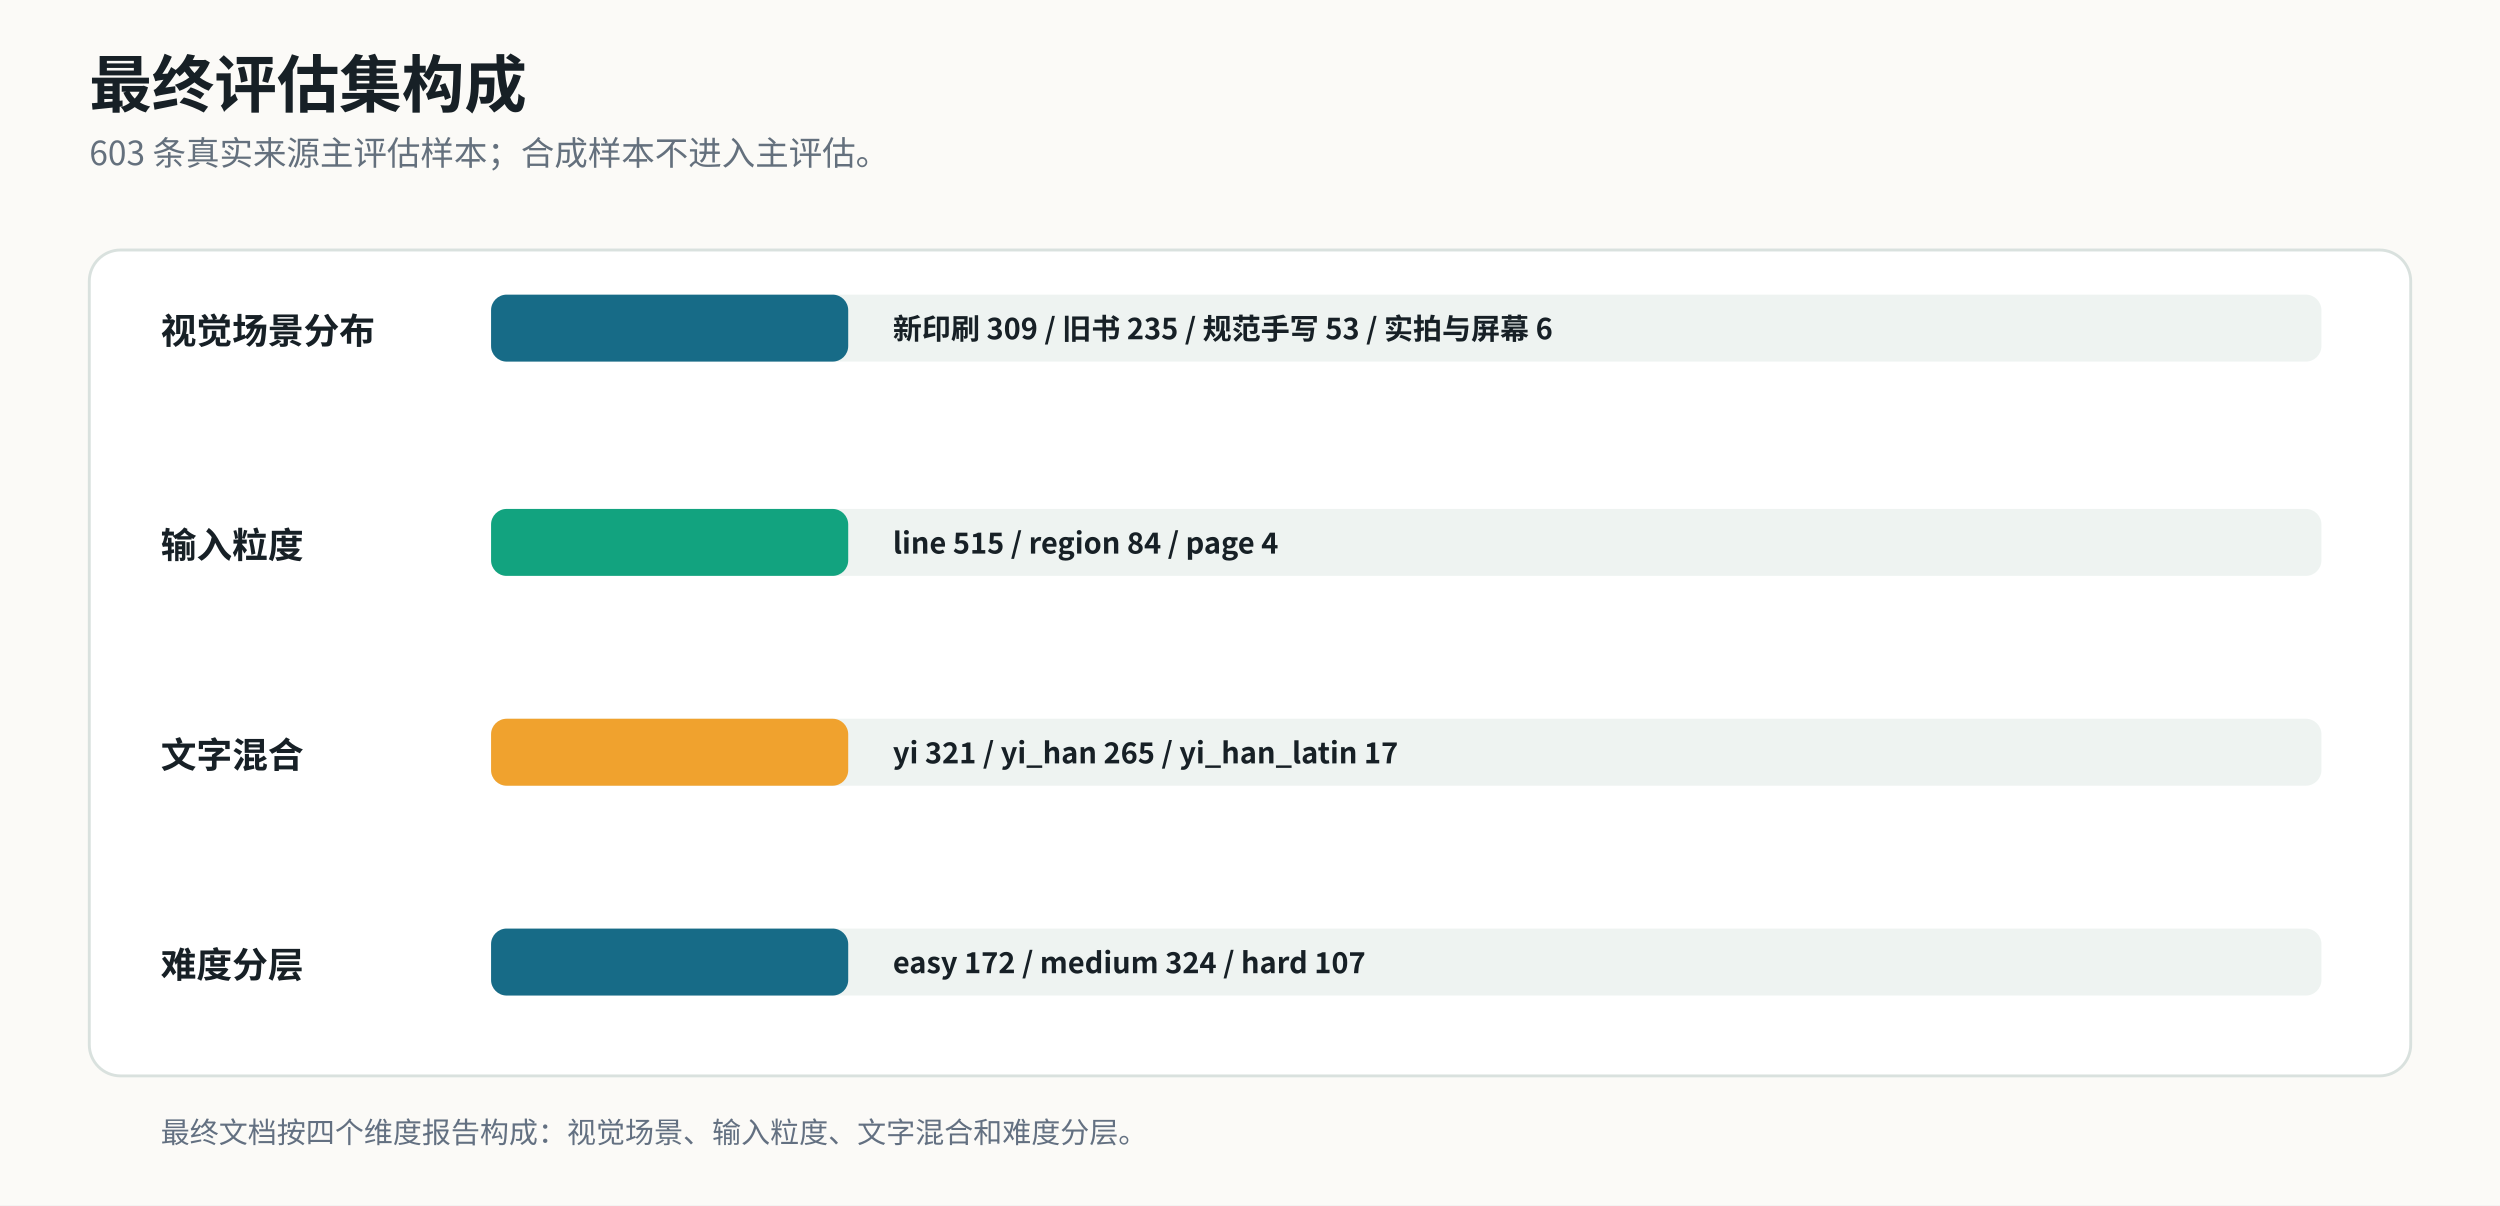
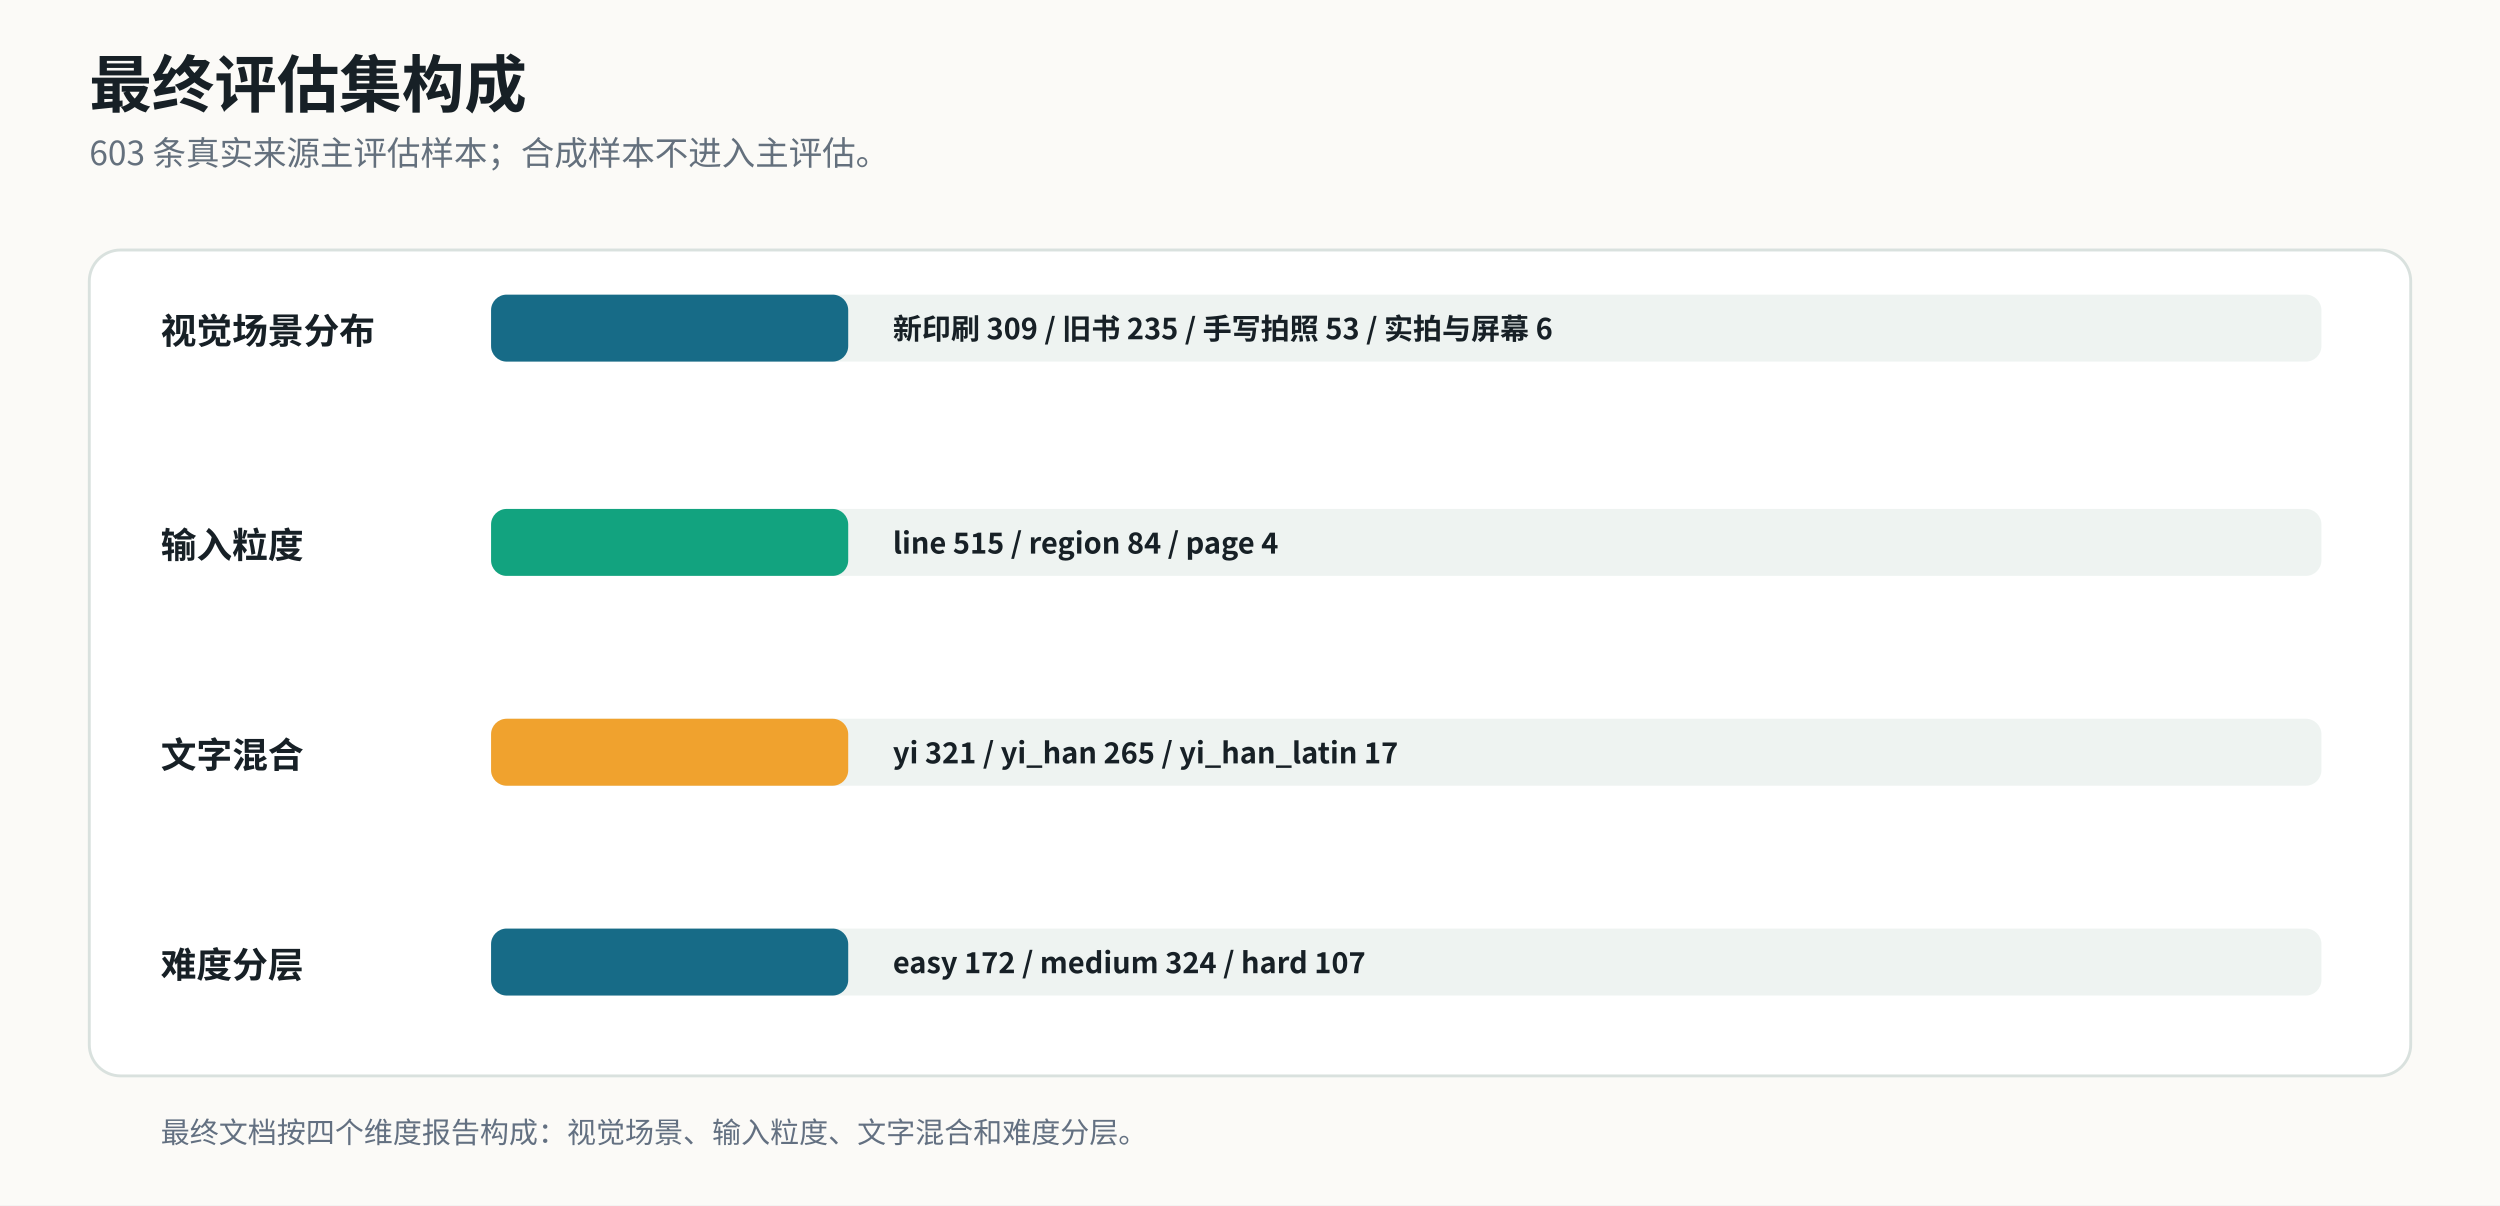
<svg xmlns="http://www.w3.org/2000/svg" width="1120" height="540" viewBox="0 0 1120 540" role="img" aria-labelledby="title desc">
  <style>
    text{font-family:-apple-system,BlinkMacSystemFont,"Segoe UI","Noto Sans CJK SC","PingFang SC","Microsoft YaHei",Arial,sans-serif}
    .bg{fill:#fbfaf7}.title{font-size:28px;font-weight:780;fill:#172026}.sub{font-size:15px;fill:#64707d}
    .panel{fill:#fff;stroke:#d9e1de;stroke-width:1.3;rx:14}.label{font-size:16px;font-weight:760;fill:#172026}
    .note{font-size:13px;fill:#637081}.small{font-size:13px;fill:#172026;font-weight:760}.muted{fill:#eef3f1}.accent{fill:#176b87}.accent2{fill:#12a37f}.accent3{fill:#f0a22e}
  </style>
  <rect class="bg" width="1120" height="540" />
  <text class="title" x="40" y="48">最终评估集构成</text>
  <text class="sub" x="40" y="74">603 条真实来源主评估样本；合成样本不进入主评估。</text>
  <rect class="panel" x="40" y="112" width="1040" height="370" />
  <text class="label" x="72" y="154">视觉场景分布</text>
  <rect class="muted" x="220" y="132" width="820" height="30" rx="7" />
  <rect class="accent" x="220" y="132" width="160" height="30" rx="7" />
-   <text class="small" x="400" y="152">新印刷 309 / 旧书 235 / 规范手写 53 / 实拍与屏幕 6</text>
+   <text class="small" x="400" y="152">新印刷 309 / 旧书 235 / 手写拍照 53 / 实拍与屏幕 6</text>
  <text class="label" x="72" y="250">输入粒度</text>
  <rect class="muted" x="220" y="228" width="820" height="30" rx="7" />
  <rect class="accent2" x="220" y="228" width="160" height="30" rx="7" />
  <text class="small" x="400" y="248">line 515 / region 84 / page 4</text>
  <text class="label" x="72" y="344">文字混合</text>
  <rect class="muted" x="220" y="322" width="820" height="30" rx="7" />
  <rect class="accent3" x="220" y="322" width="160" height="30" rx="7" />
  <text class="small" x="400" y="342">yi 321 / yi_han 265 / yi_han_latin 17</text>
  <text class="label" x="72" y="438">难度分层</text>
  <rect class="muted" x="220" y="416" width="820" height="30" rx="7" />
  <rect class="accent" x="220" y="416" width="160" height="30" rx="7" />
  <text class="small" x="400" y="436">easy 172 / medium 324 / hard 107</text>
  <text class="note" x="72" y="512">最终文档按四个维度报告构成：视觉场景、输入粒度、文字混合和难度分层。</text>
</svg>
